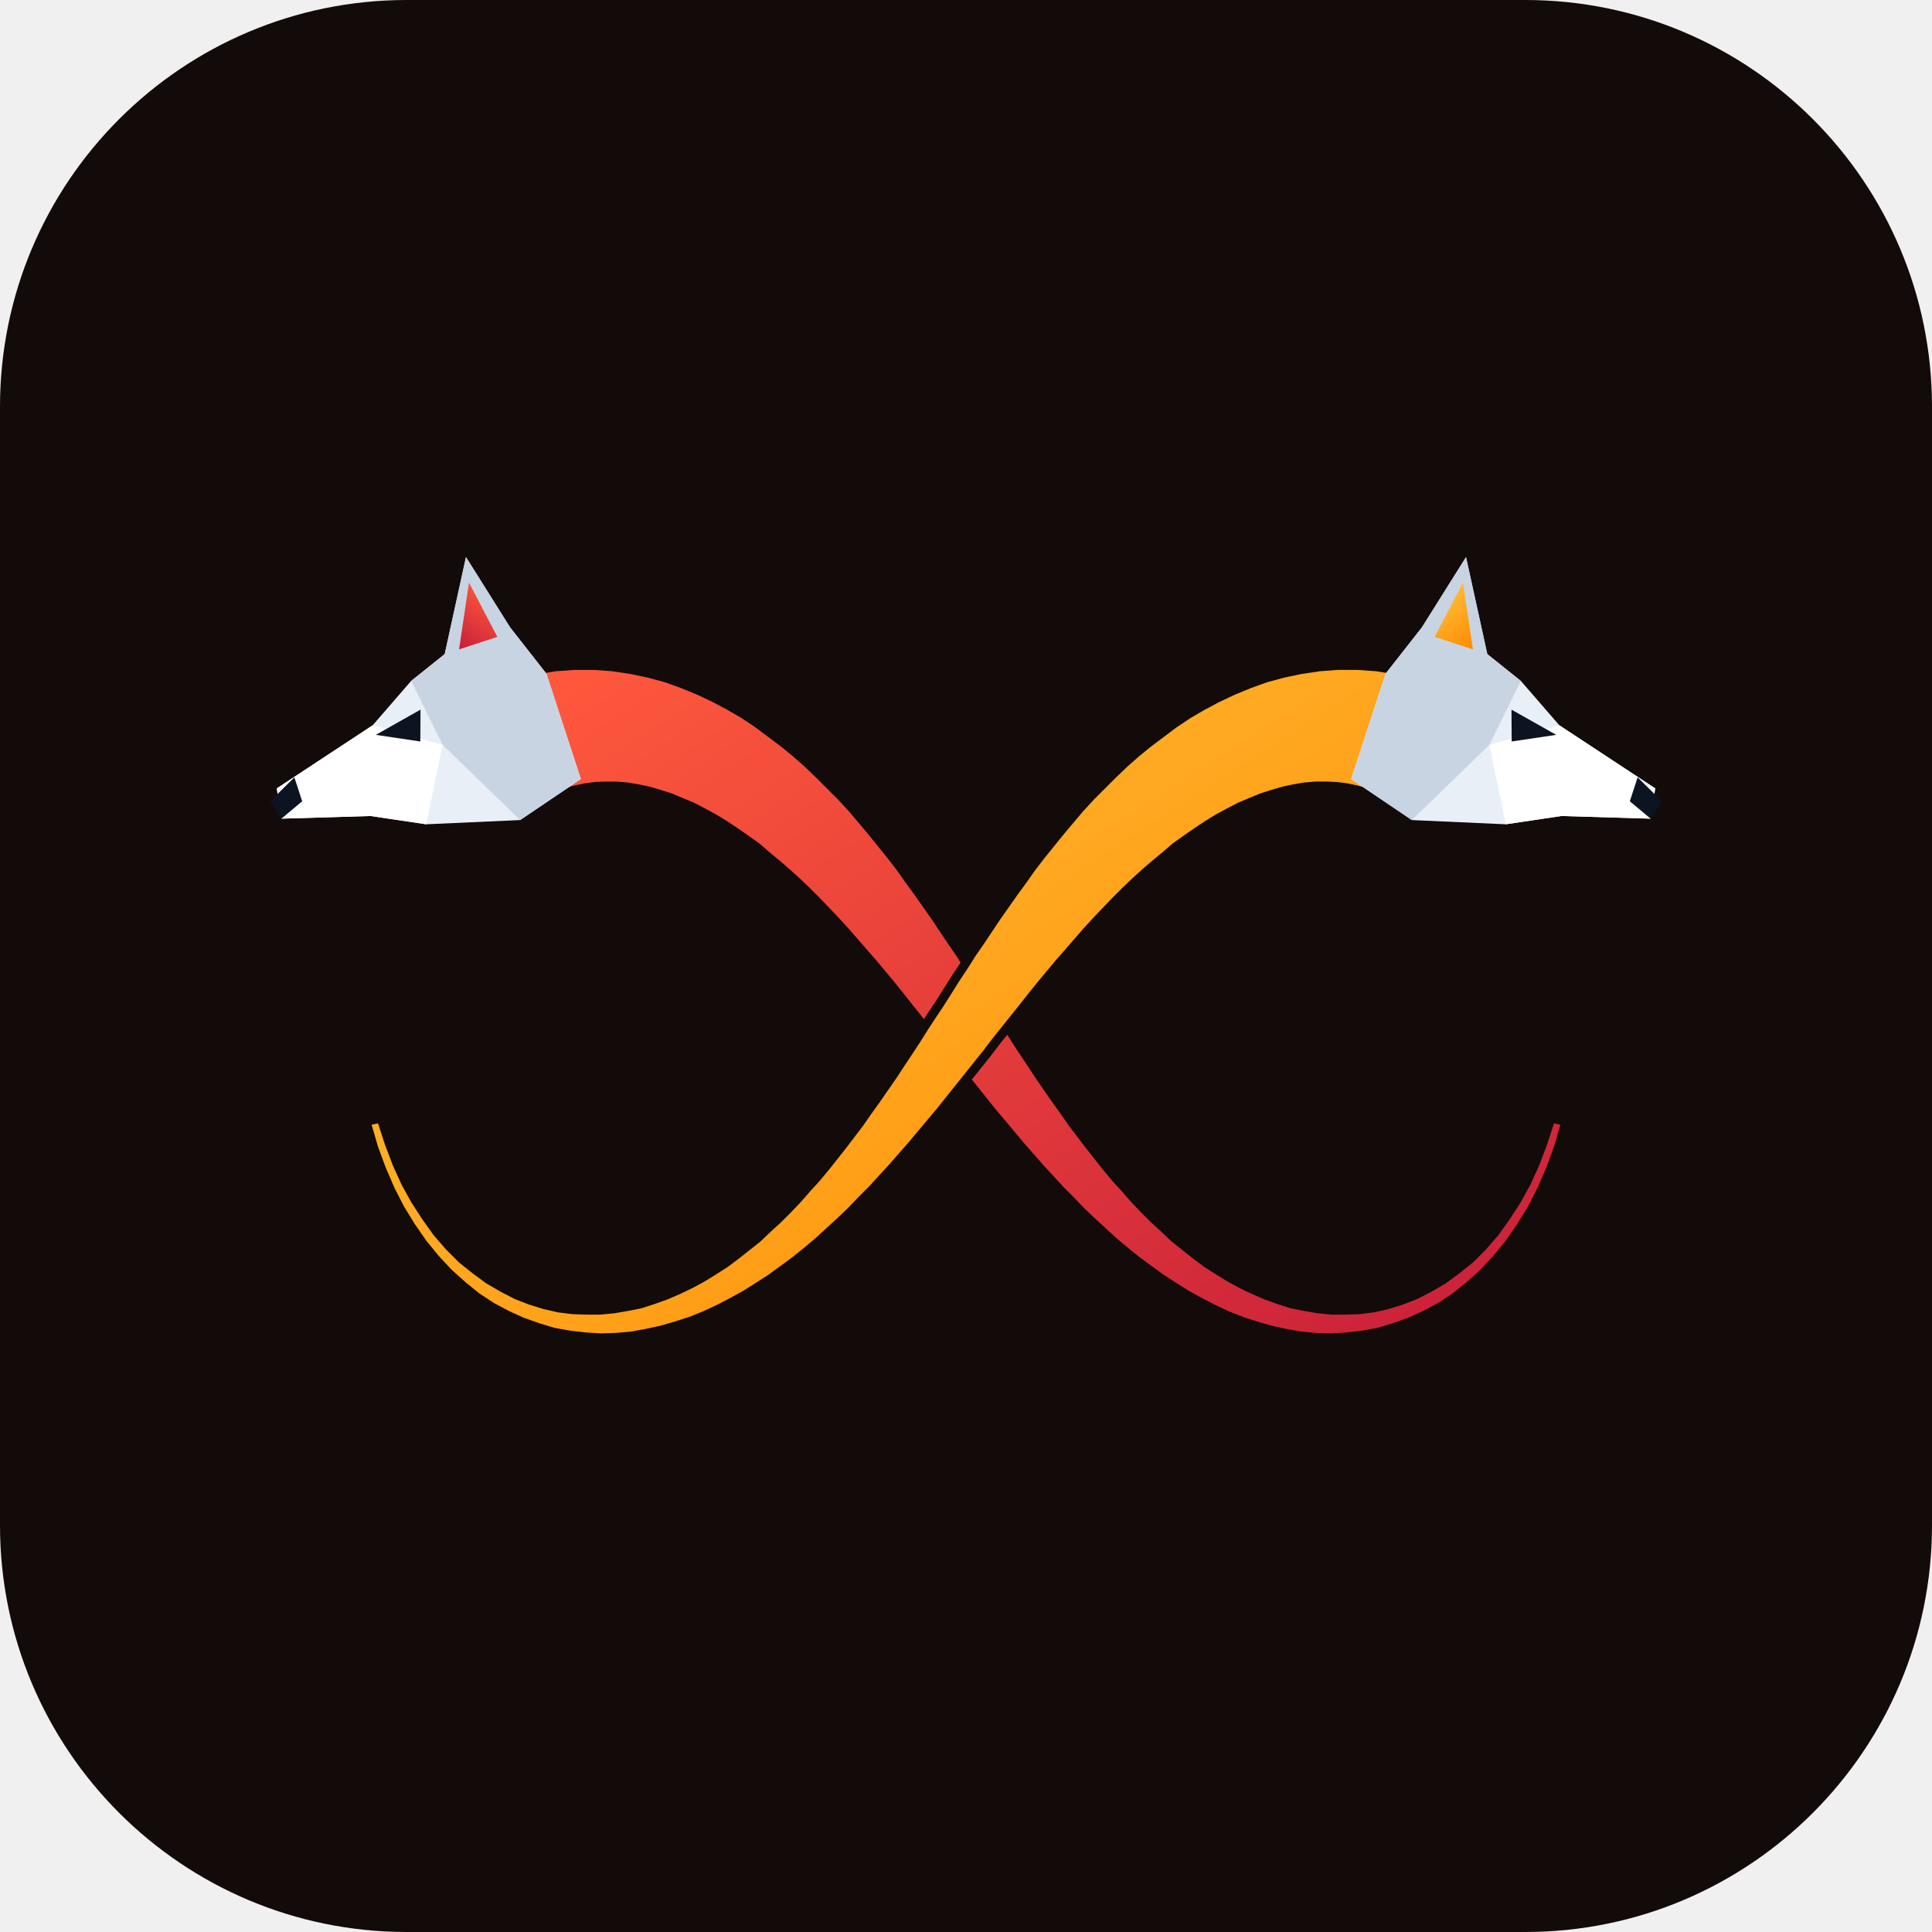
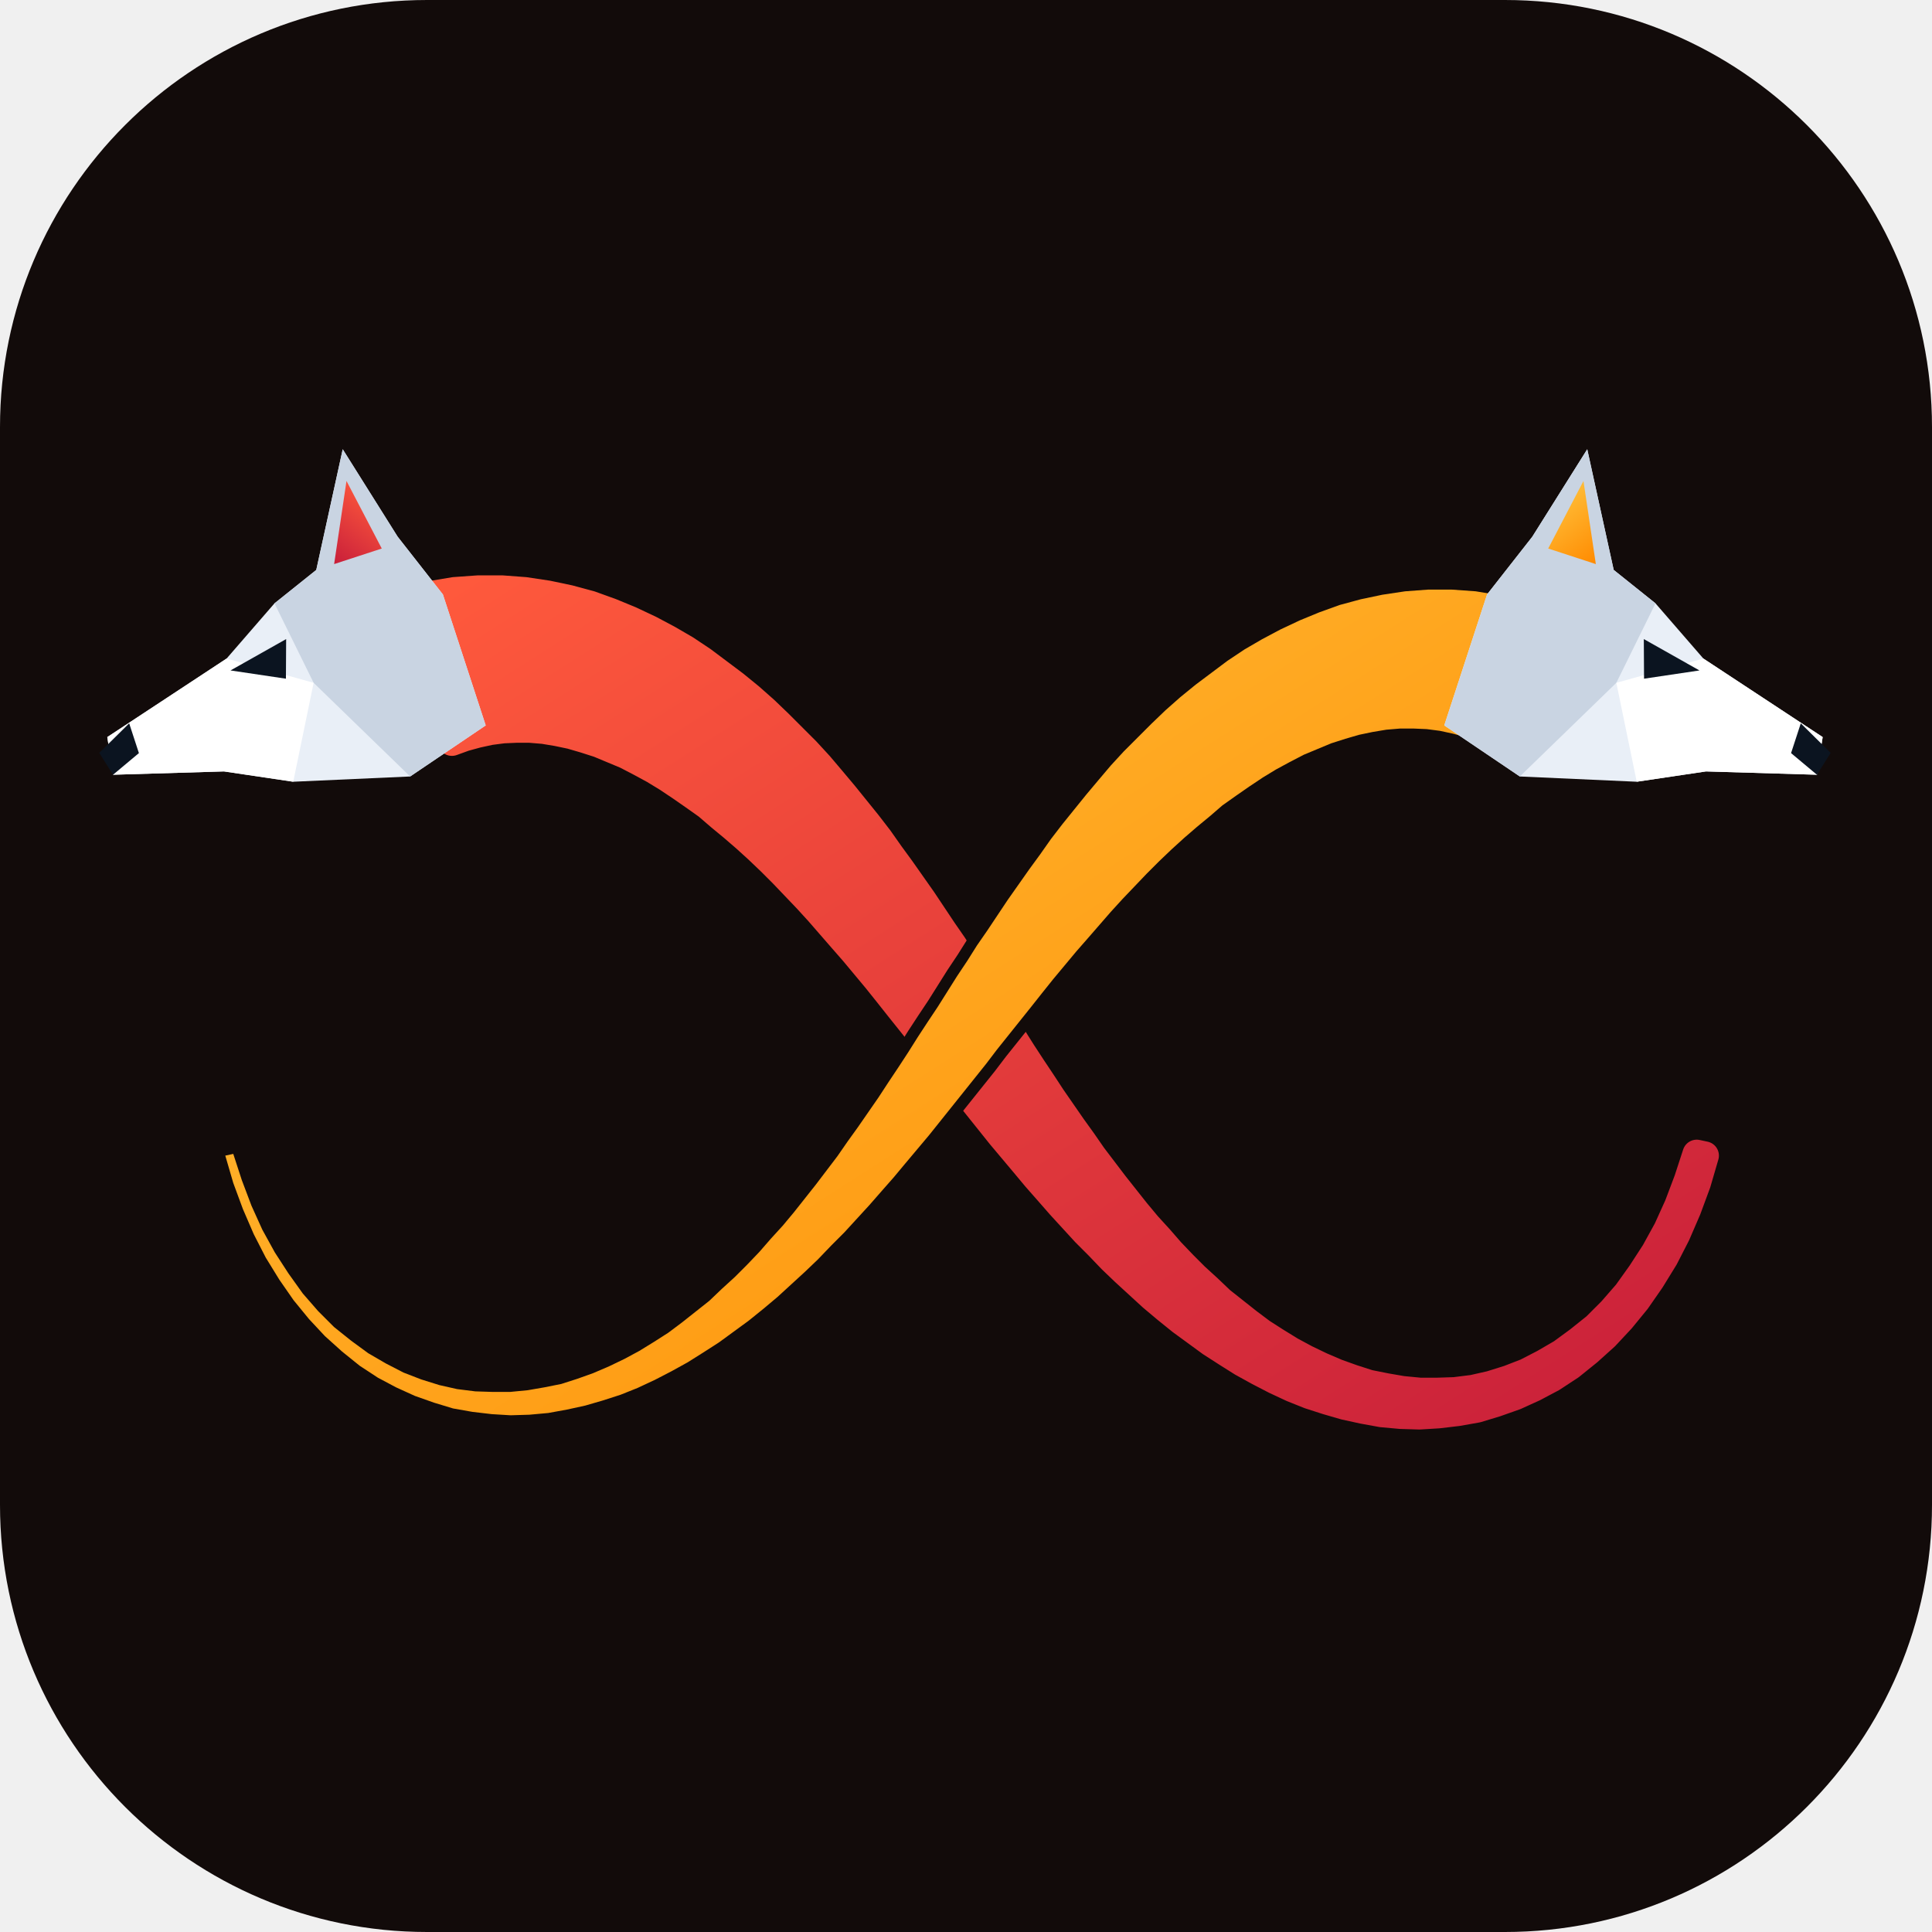
<svg xmlns="http://www.w3.org/2000/svg" viewBox="0 0 380 380" width="380" height="380">
  <defs>
    <linearGradient id="ba" x1="0" y1="0" x2="1" y2="1">
      <stop offset="0" stop-color="#FFC23D" />
      <stop offset="1" stop-color="#FF8A00" />
    </linearGradient>
    <linearGradient id="bb" x1="0" y1="0" x2="1" y2="1">
      <stop offset="0" stop-color="#FF5A3C" />
      <stop offset="1" stop-color="#C81E3A" />
    </linearGradient>
  </defs>
-   <rect x="0" y="0" width="380" height="380" rx="80" fill="#120B0A" />
-   <g transform="translate(19 90) scale(0.9)">
-     <polygon points="318.5,145.5 317.0,150.1 315.3,154.6 313.4,158.8 311.2,162.8 308.8,166.5 306.3,170.0 303.6,173.1 300.8,175.9 297.8,178.3 294.8,180.5 291.7,182.3 288.6,183.9 285.5,185.1 282.3,186.1 279.2,186.8 276.0,187.2 272.9,187.3 269.9,187.3 266.8,187.0 263.9,186.5 260.9,185.9 258.1,185.0 255.3,184.0 252.5,182.8 249.8,181.5 247.2,180.1 244.6,178.5 242.1,176.9 239.7,175.1 237.3,173.2 234.9,171.3 232.7,169.2 230.4,167.1 228.3,165.0 226.1,162.7 224.1,160.4 222.0,158.1 220.0,155.7 218.1,153.3 216.2,150.9 214.3,148.4 212.4,145.9 210.6,143.3 208.8,140.8 207.0,138.2 205.2,135.6 203.5,133.0 201.7,130.3 200.0,127.7 198.3,125.0 196.6,122.4 194.8,119.7 193.1,117.0 191.4,114.3 189.6,111.6 187.9,108.9 186.1,106.3 184.3,103.6 182.5,100.9 180.6,98.2 178.7,95.5 176.8,92.9 174.9,90.2 172.9,87.6 170.8,85.0 168.7,82.4 166.6,79.9 164.4,77.3 162.1,74.8 159.7,72.4 157.3,70.0 154.8,67.6 152.2,65.3 149.5,63.1 146.7,61.0 143.9,58.9 140.9,56.9 137.8,55.1 134.6,53.4 131.2,51.8 127.8,50.4 124.2,49.1 120.5,48.1 116.7,47.3 112.7,46.7 108.7,46.4 104.5,46.4 100.3,46.7 96.1,47.4 91.8,48.4 99.9,73.1 102.1,72.3 104.3,71.7 106.6,71.2 108.9,70.9 111.2,70.8 113.6,70.8 116.0,71.0 118.4,71.4 120.8,71.9 123.2,72.6 125.7,73.4 128.1,74.4 130.5,75.4 133.0,76.7 135.4,78.0 137.7,79.4 140.1,81.0 142.4,82.6 144.8,84.3 147.0,86.2 149.3,88.1 151.5,90.0 153.7,92.0 155.9,94.1 158.1,96.3 160.2,98.5 162.3,100.7 164.4,103.0 166.4,105.3 168.4,107.6 170.5,110.0 172.5,112.4 174.5,114.8 176.5,117.3 178.4,119.7 180.4,122.2 182.4,124.7 184.4,127.2 186.3,129.7 188.3,132.2 190.3,134.7 192.3,137.2 194.3,139.7 196.3,142.2 198.4,144.7 200.5,147.2 202.5,149.6 204.7,152.1 206.8,154.5 209.0,156.9 211.2,159.3 213.5,161.6 215.8,164.0 218.1,166.2 220.5,168.4 222.9,170.6 225.4,172.7 228.0,174.8 230.6,176.7 233.2,178.6 236.0,180.4 238.7,182.1 241.6,183.7 244.5,185.2 247.5,186.6 250.5,187.8 253.6,188.8 256.7,189.7 259.9,190.4 263.2,191.0 266.5,191.3 269.8,191.4 273.1,191.2 276.5,190.8 279.9,190.2 283.2,189.2 286.6,188.0 289.9,186.5 293.1,184.8 296.3,182.7 299.4,180.2 302.4,177.5 305.2,174.5 307.9,171.2 310.4,167.6 312.8,163.7 314.9,159.6 316.8,155.2 318.5,150.6 319.9,145.8" fill="url(#bb)" />
+   <rect x="0" y="0" width="380" height="380" rx="84" fill="#120B0A" />
+   <g transform="translate(-23 64) scale(1.12)">
+     <polygon points="318.5,145.5 317.0,150.1 315.3,154.6 313.4,158.8 311.2,162.8 308.8,166.5 306.3,170.0 303.6,173.1 300.8,175.9 297.8,178.3 294.8,180.5 291.7,182.3 288.6,183.9 285.5,185.1 282.3,186.1 279.2,186.8 276.0,187.2 272.9,187.3 269.9,187.3 266.8,187.0 263.9,186.5 260.9,185.9 258.1,185.0 255.3,184.0 252.5,182.8 249.8,181.5 247.2,180.1 244.6,178.5 242.1,176.9 239.7,175.1 237.3,173.2 234.9,171.3 232.7,169.2 230.4,167.1 228.3,165.0 226.1,162.7 224.1,160.4 222.0,158.1 220.0,155.7 218.1,153.3 216.2,150.9 214.3,148.4 212.4,145.9 210.6,143.3 208.8,140.8 207.0,138.2 205.2,135.6 203.5,133.0 201.7,130.3 200.0,127.7 198.3,125.0 196.6,122.4 194.8,119.7 193.1,117.0 191.4,114.3 189.6,111.6 187.9,108.9 186.1,106.3 184.3,103.6 182.5,100.9 180.6,98.2 178.7,95.5 176.8,92.9 174.9,90.2 172.9,87.6 170.8,85.0 168.7,82.4 166.6,79.9 164.4,77.3 162.1,74.8 159.7,72.4 157.3,70.0 154.8,67.6 152.2,65.3 149.5,63.1 146.7,61.0 143.9,58.9 140.9,56.9 137.8,55.1 134.6,53.4 131.2,51.8 127.8,50.4 124.2,49.1 120.5,48.1 116.7,47.3 112.7,46.7 108.7,46.4 104.5,46.4 100.3,46.7 96.1,47.4 91.8,48.4 99.9,73.1 102.1,72.3 104.3,71.7 106.6,71.2 108.9,70.9 111.2,70.8 113.6,70.8 116.0,71.0 118.4,71.4 120.8,71.9 123.2,72.6 125.7,73.4 128.1,74.4 130.5,75.4 133.0,76.7 135.4,78.0 137.7,79.4 140.1,81.0 142.4,82.6 144.8,84.3 147.0,86.2 149.3,88.1 151.5,90.0 153.7,92.0 155.9,94.1 158.1,96.3 160.2,98.5 162.3,100.7 164.4,103.0 166.4,105.3 168.4,107.6 170.5,110.0 172.5,112.4 174.5,114.8 176.5,117.3 178.4,119.7 180.4,122.2 182.4,124.7 184.4,127.2 186.3,129.7 188.3,132.2 190.3,134.7 192.3,137.2 194.3,139.7 196.3,142.2 198.4,144.7 200.5,147.2 202.5,149.6 204.7,152.1 206.8,154.5 209.0,156.9 211.2,159.3 213.5,161.6 215.8,164.0 218.1,166.2 220.5,168.4 222.9,170.6 225.4,172.7 228.0,174.8 230.6,176.7 233.2,178.6 236.0,180.4 238.7,182.1 241.6,183.7 244.5,185.2 247.5,186.6 250.5,187.8 253.6,188.8 256.7,189.7 259.9,190.4 263.2,191.0 266.5,191.3 269.8,191.4 273.1,191.2 276.5,190.8 279.9,190.2 283.2,189.2 286.6,188.0 289.9,186.5 293.1,184.8 296.3,182.7 299.4,180.2 302.4,177.5 305.2,174.5 307.9,171.2 310.4,167.6 312.8,163.7 314.9,159.6 316.8,155.2 318.5,150.6 319.9,145.8" fill="url(#bb)" stroke="url(#bb)" stroke-width="5" stroke-linejoin="round" />
    <polygon points="60.1,145.8 61.5,150.6 63.2,155.2 65.1,159.6 67.2,163.7 69.6,167.6 72.1,171.2 74.8,174.5 77.6,177.5 80.6,180.2 83.7,182.7 86.9,184.8 90.1,186.5 93.4,188.0 96.8,189.2 100.1,190.2 103.5,190.8 106.9,191.2 110.2,191.4 113.5,191.3 116.8,191.0 120.1,190.4 123.3,189.7 126.4,188.8 129.5,187.8 132.5,186.6 135.5,185.2 138.4,183.7 141.3,182.1 144.0,180.4 146.8,178.6 149.4,176.7 152.0,174.8 154.6,172.7 157.1,170.6 159.5,168.4 161.9,166.2 164.2,164.0 166.5,161.6 168.8,159.3 171.0,156.9 173.2,154.5 175.3,152.1 177.5,149.6 179.5,147.2 181.6,144.7 183.7,142.2 185.7,139.7 187.7,137.2 189.7,134.7 191.7,132.2 193.7,129.7 195.6,127.2 197.6,124.7 199.6,122.2 201.6,119.7 203.5,117.3 205.5,114.8 207.5,112.4 209.5,110.0 211.6,107.6 213.6,105.3 215.6,103.0 217.7,100.7 219.8,98.5 221.9,96.3 224.1,94.1 226.3,92.0 228.5,90.0 230.7,88.1 233.0,86.2 235.2,84.3 237.6,82.6 239.9,81.0 242.3,79.4 244.6,78.0 247.0,76.7 249.5,75.4 251.9,74.4 254.3,73.4 256.8,72.6 259.2,71.9 261.6,71.4 264.0,71.0 266.4,70.8 268.8,70.8 271.1,70.9 273.4,71.2 275.7,71.7 277.9,72.3 280.1,73.1 288.2,48.4 283.9,47.4 279.7,46.7 275.5,46.4 271.3,46.4 267.3,46.7 263.3,47.3 259.5,48.1 255.8,49.1 252.2,50.4 248.8,51.8 245.4,53.4 242.2,55.1 239.1,56.9 236.1,58.9 233.3,61.0 230.5,63.1 227.8,65.3 225.2,67.6 222.7,70.0 220.3,72.4 217.9,74.8 215.6,77.3 213.4,79.9 211.3,82.4 209.2,85.0 207.1,87.6 205.1,90.2 203.2,92.9 201.3,95.5 199.4,98.2 197.5,100.9 195.7,103.6 193.9,106.3 192.1,108.9 190.4,111.6 188.6,114.3 186.9,117.0 185.2,119.7 183.4,122.4 181.7,125.0 180.0,127.7 178.3,130.3 176.5,133.0 174.8,135.6 173.0,138.2 171.2,140.8 169.4,143.3 167.6,145.9 165.7,148.4 163.8,150.9 161.9,153.3 160.0,155.7 158.0,158.1 155.9,160.4 153.9,162.7 151.7,165.0 149.6,167.1 147.3,169.2 145.1,171.3 142.7,173.2 140.3,175.1 137.9,176.9 135.4,178.5 132.8,180.1 130.2,181.5 127.5,182.8 124.7,184.0 121.9,185.0 119.1,185.9 116.1,186.5 113.2,187.0 110.1,187.3 107.1,187.3 104.0,187.2 100.8,186.8 97.7,186.1 94.5,185.1 91.4,183.9 88.3,182.3 85.2,180.5 82.2,178.3 79.2,175.9 76.4,173.1 73.7,170.0 71.2,166.5 68.8,162.8 66.6,158.8 64.7,154.6 63.0,150.1 61.5,145.5" fill="url(#ba)" stroke="#120B0A" stroke-width="4" paint-order="stroke" />
    <g transform="translate(95.8 60.8) rotate(161.9) scale(1 -1) rotate(0) scale(1.100)">
      <polygon points="-6,-11 -2,-22 2,-38 12,-21 20,-18 30,-12 52,-6 53,0 36,5 26,10 8,15 -6,11" fill="#E9EFF7" />
      <polygon points="-6,-11 -2,-22 2,-38 12,-21 20,-18 18,-4 8,15 -6,11" fill="#C9D4E2" />
      <polygon points="18,-4 30,-12 52,-6 53,0 36,5 26,10" fill="#FFFFFF" />
      <polygon points="3,-33 9,-21 1,-21" fill="url(#bb)" />
      <polygon points="20,-12 30,-10 22,-6" fill="#0B1420" />
      <polygon points="48,-7 54,-4 53,0 48,-2" fill="#0B1420" />
    </g>
    <g transform="translate(284.2 60.8) rotate(18.1) rotate(0) scale(1.100)">
      <polygon points="-6,-11 -2,-22 2,-38 12,-21 20,-18 30,-12 52,-6 53,0 36,5 26,10 8,15 -6,11" fill="#E9EFF7" />
      <polygon points="-6,-11 -2,-22 2,-38 12,-21 20,-18 18,-4 8,15 -6,11" fill="#C9D4E2" />
      <polygon points="18,-4 30,-12 52,-6 53,0 36,5 26,10" fill="#FFFFFF" />
      <polygon points="3,-33 9,-21 1,-21" fill="url(#ba)" />
      <polygon points="20,-12 30,-10 22,-6" fill="#0B1420" />
      <polygon points="48,-7 54,-4 53,0 48,-2" fill="#0B1420" />
    </g>
  </g>
</svg>
